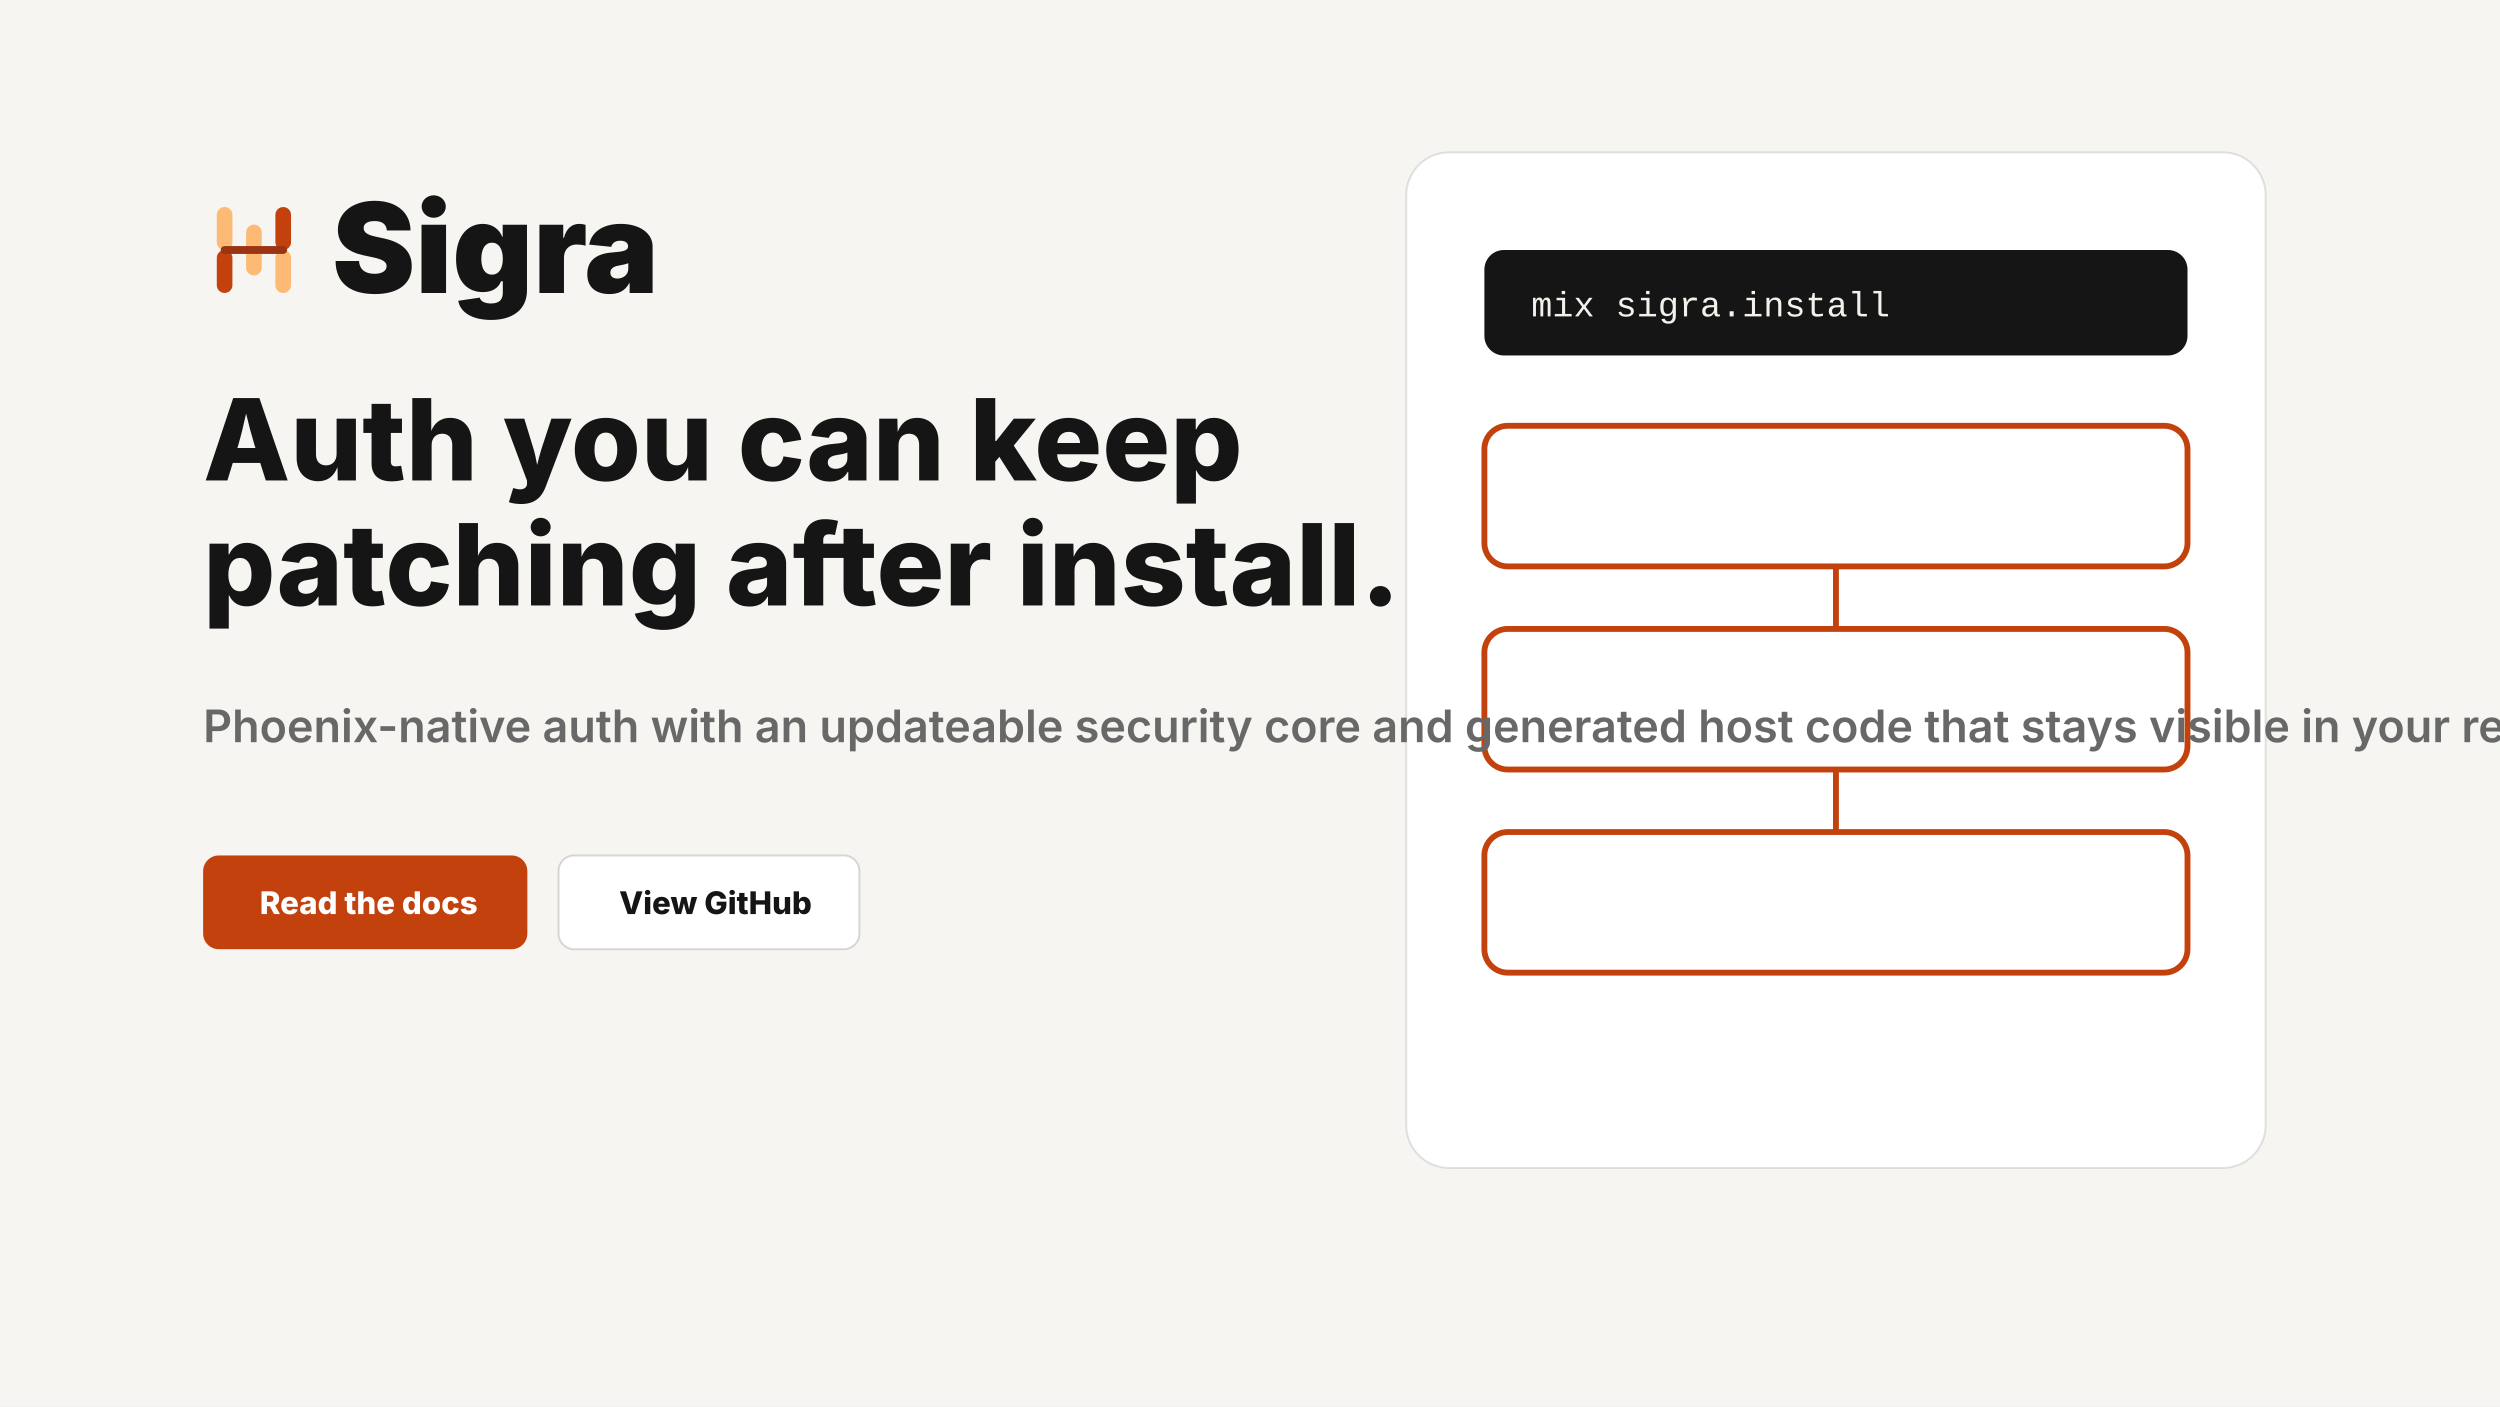
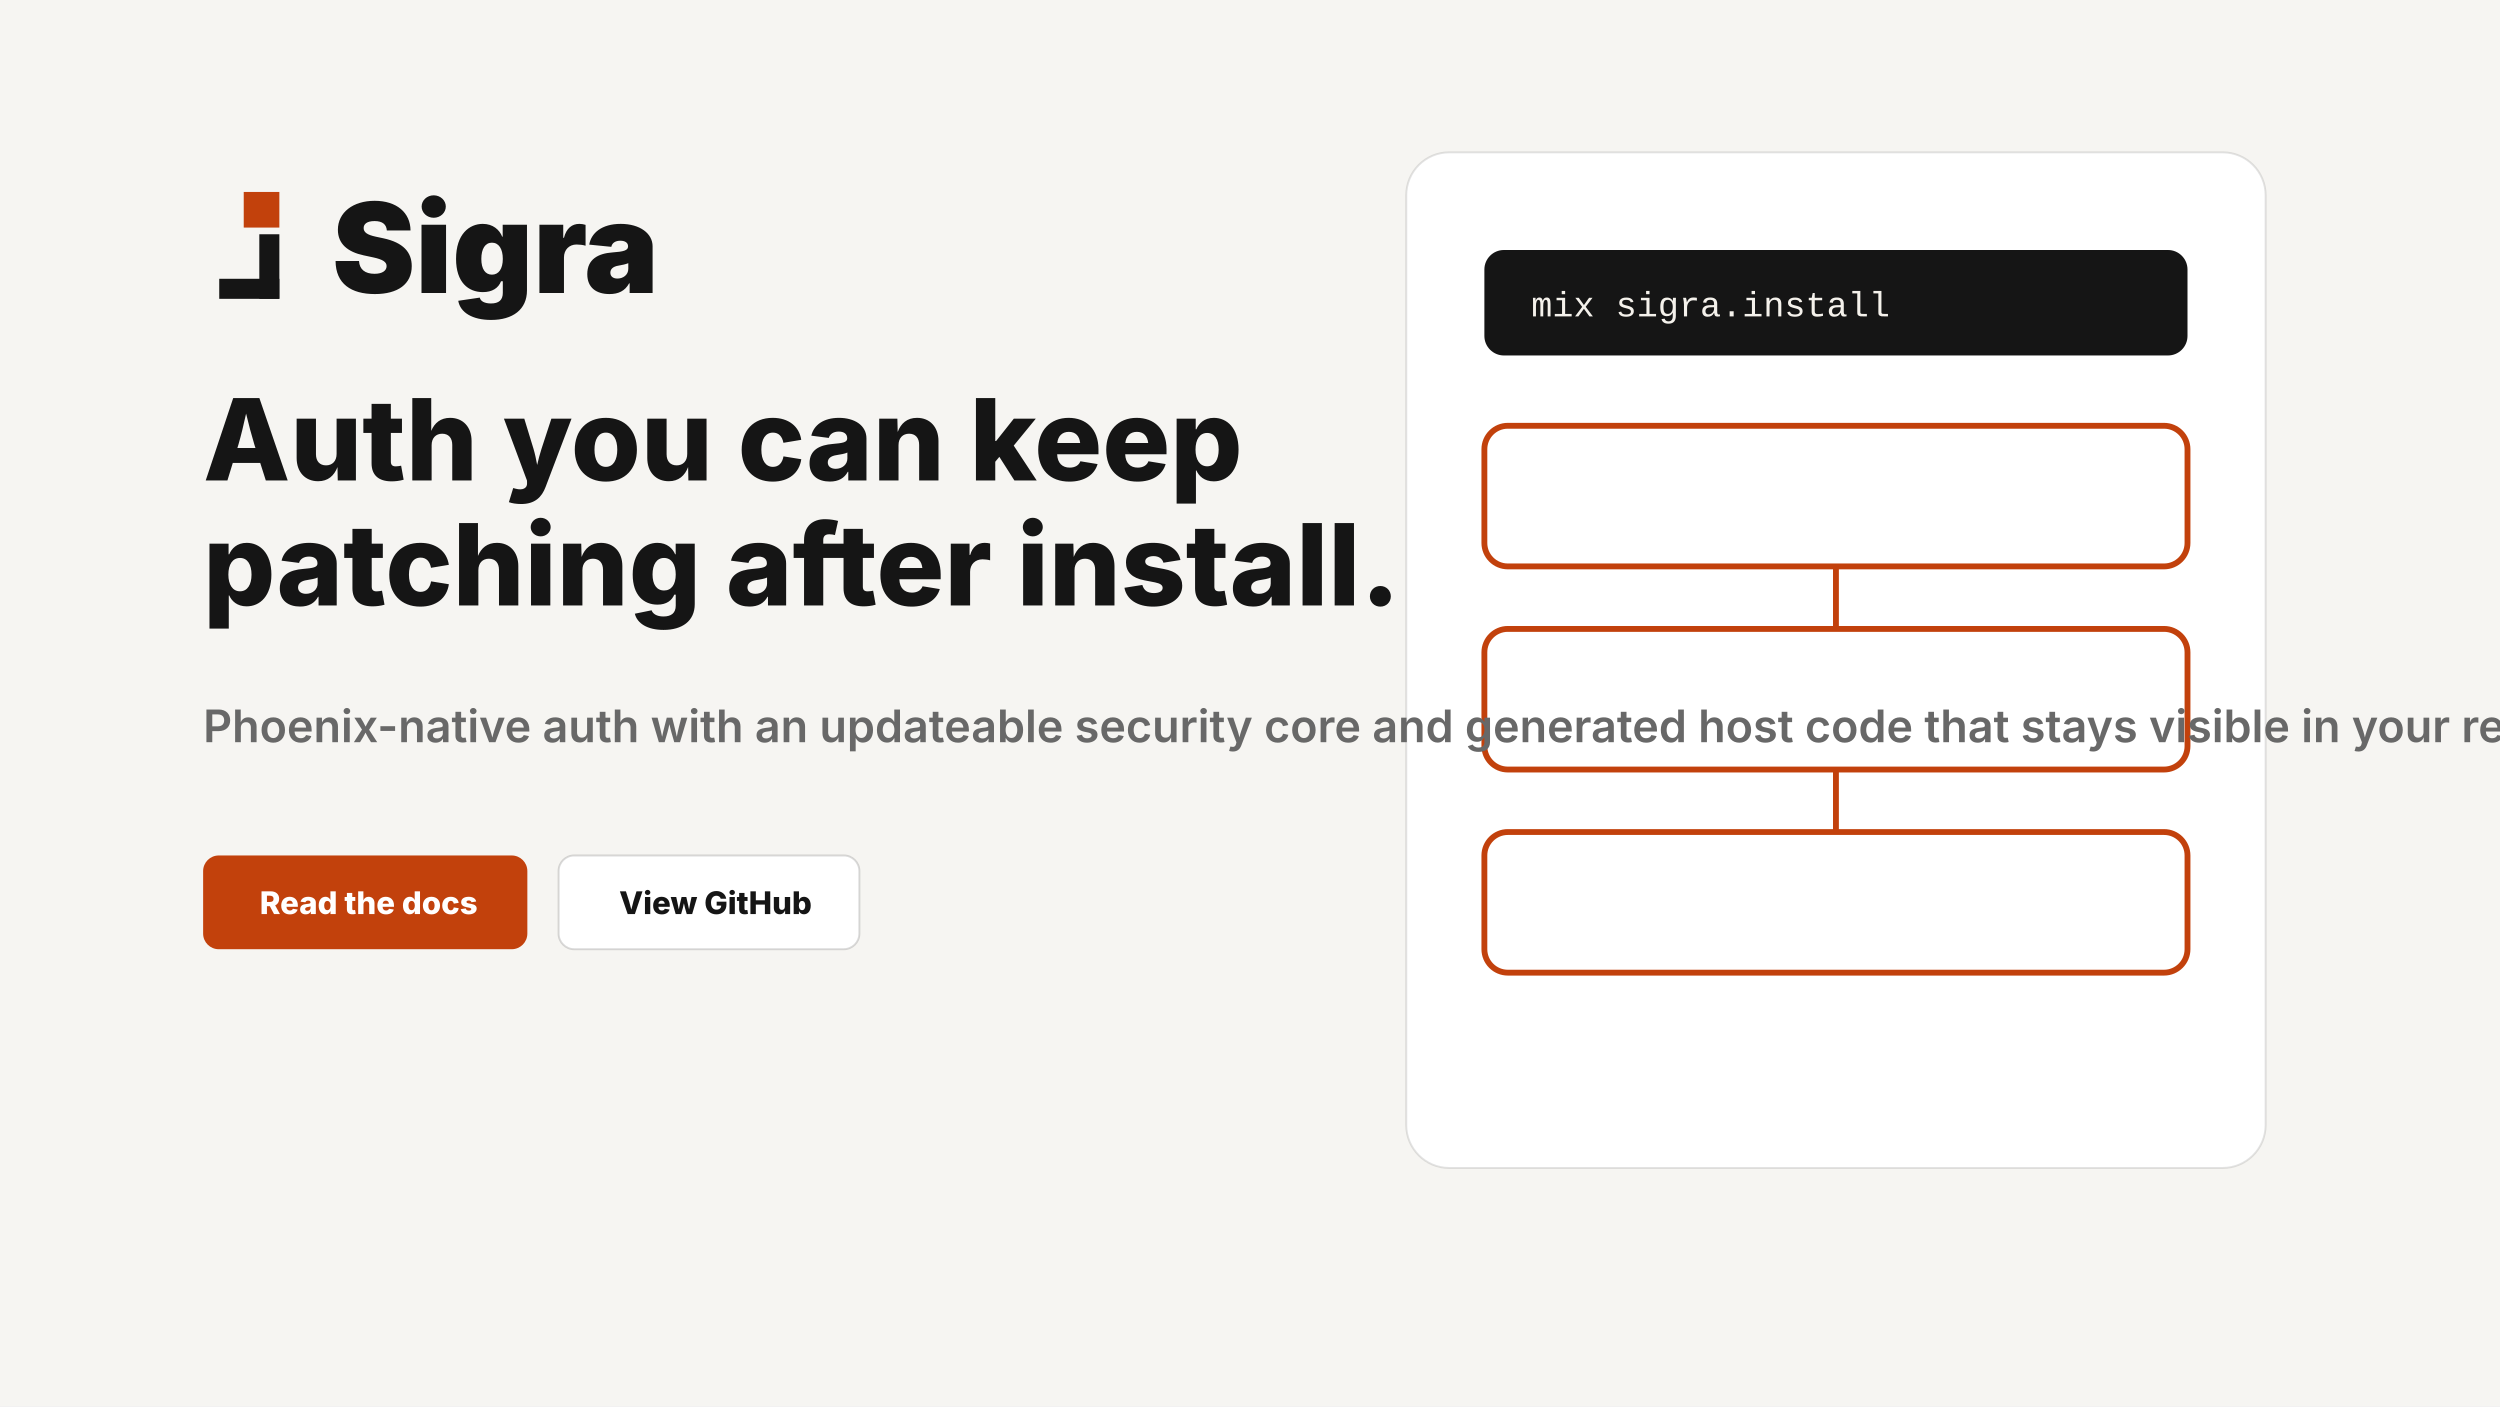
<svg xmlns="http://www.w3.org/2000/svg" width="1280" height="720" viewBox="0 0 1280 720" role="img" aria-labelledby="title desc">
  <rect width="1280" height="720" fill="#f6f5f2" />
  <rect x="720" y="78" width="440" height="520" rx="22" fill="#ffffff" stroke="rgba(21,21,21,.12)" />
  <rect x="760" y="128" width="360" height="54" rx="10" fill="#151515" />
  <text x="784" y="162" fill="#f4f1eb" font-family="ui-monospace, 'SFMono-Regular', Menlo, Consolas, 'Liberation Mono', monospace" font-size="18">mix sigra.install</text>
  <g transform="translate(760 218)" stroke="#c2410c" stroke-width="3" fill="none">
    <rect width="360" height="72" rx="12" />
    <rect y="104" width="360" height="72" rx="12" />
    <rect y="208" width="360" height="72" rx="12" />
    <path d="M180 72v32M180 176v32" />
  </g>
-   <g transform="translate(98 96)">
-     <path d="M17 14v14M32 23v18M47 36v14" fill="none" stroke="#fdba74" stroke-width="8" stroke-linecap="round" />
-     <path d="M17 36v14M47 14v14" fill="none" stroke="#c2410c" stroke-width="8" stroke-linecap="round" />
-     <path d="M17 32h30" fill="none" stroke="#9a3412" stroke-width="4" stroke-linecap="round" />
+   <g transform="translate(98 96) scale(0.057) translate(70 60)">
+     <g fill="#151515">
+       <rect x="540" y="360" width="180" height="580" />
+       <rect x="180" y="760" width="540" height="180" />
+     </g>
+     <rect fill="#c2410c" x="400" y="-20" width="320" height="320" />
  </g>
  <g font-family="ui-sans-serif, system-ui, -apple-system, BlinkMacSystemFont, 'Segoe UI', sans-serif">
    <text x="170" y="150" fill="#151515" font-size="64" font-weight="850" letter-spacing="0">Sigra</text>
    <text x="104" y="246" fill="#151515" font-size="58" font-weight="800" letter-spacing="0">Auth you can keep</text>
    <text x="104" y="310" fill="#151515" font-size="58" font-weight="800" letter-spacing="0">patching after install.</text>
    <text x="104" y="380" fill="#686868" font-size="23" font-weight="600" letter-spacing="0">Phoenix-native auth with an updateable security core and generated host code that stays visible in your repo.</text>
  </g>
  <rect x="104" y="438" width="166" height="48" rx="8" fill="#c2410c" />
  <text x="133" y="468" fill="#ffffff" font-family="ui-sans-serif, system-ui, -apple-system, BlinkMacSystemFont, 'Segoe UI', sans-serif" font-size="16" font-weight="800">Read the docs</text>
  <rect x="286" y="438" width="154" height="48" rx="8" fill="#ffffff" stroke="rgba(21,21,21,.16)" />
  <text x="317" y="468" fill="#151515" font-family="ui-sans-serif, system-ui, -apple-system, BlinkMacSystemFont, 'Segoe UI', sans-serif" font-size="16" font-weight="800">View GitHub</text>
</svg>
